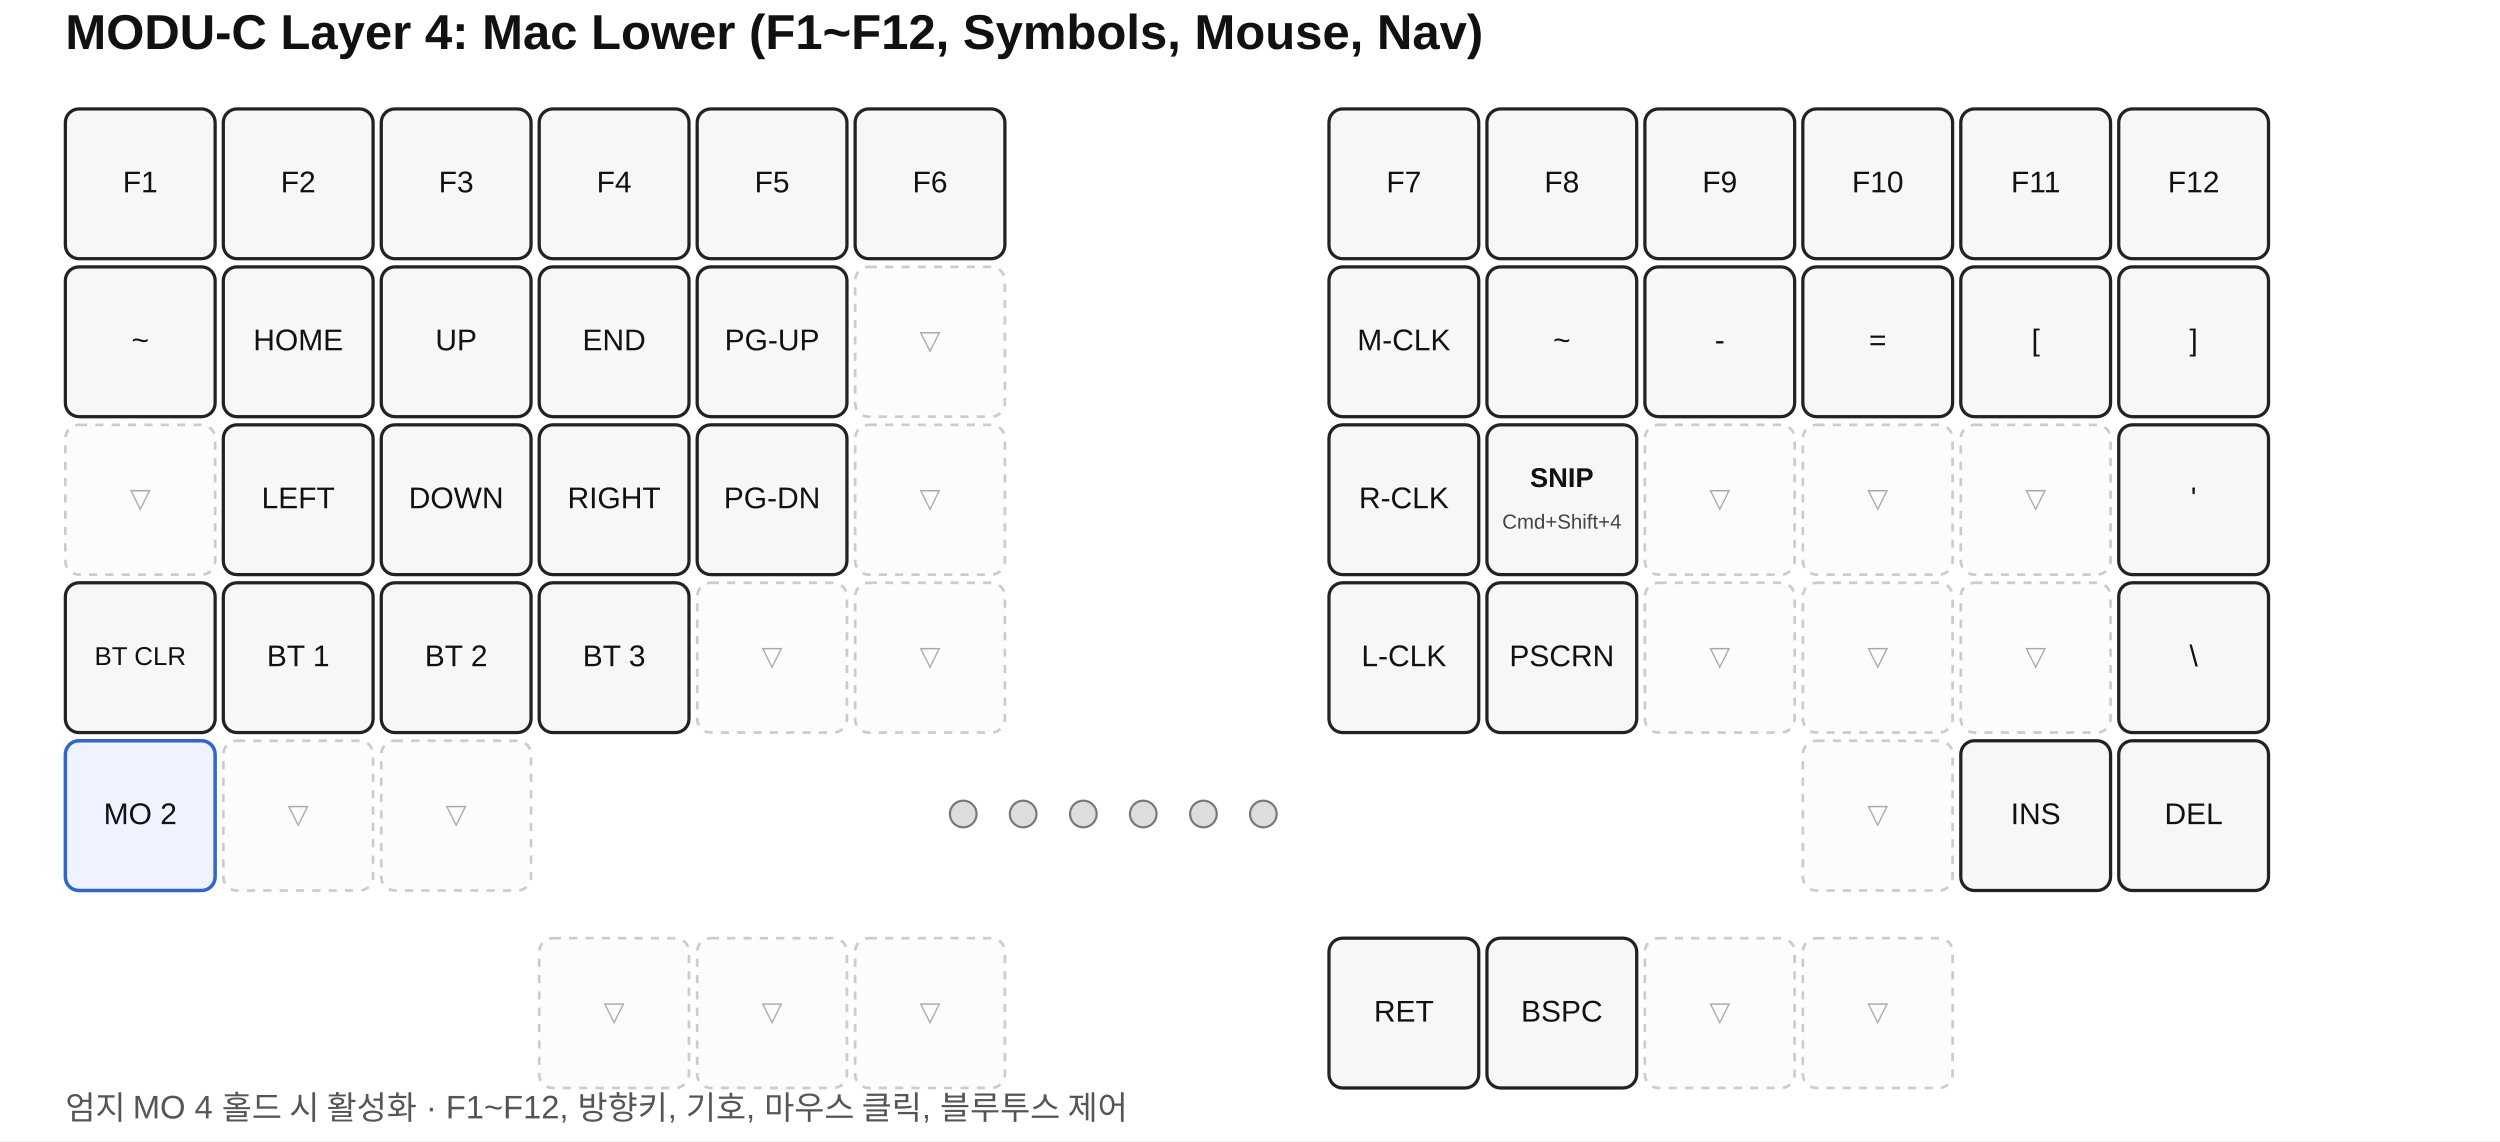
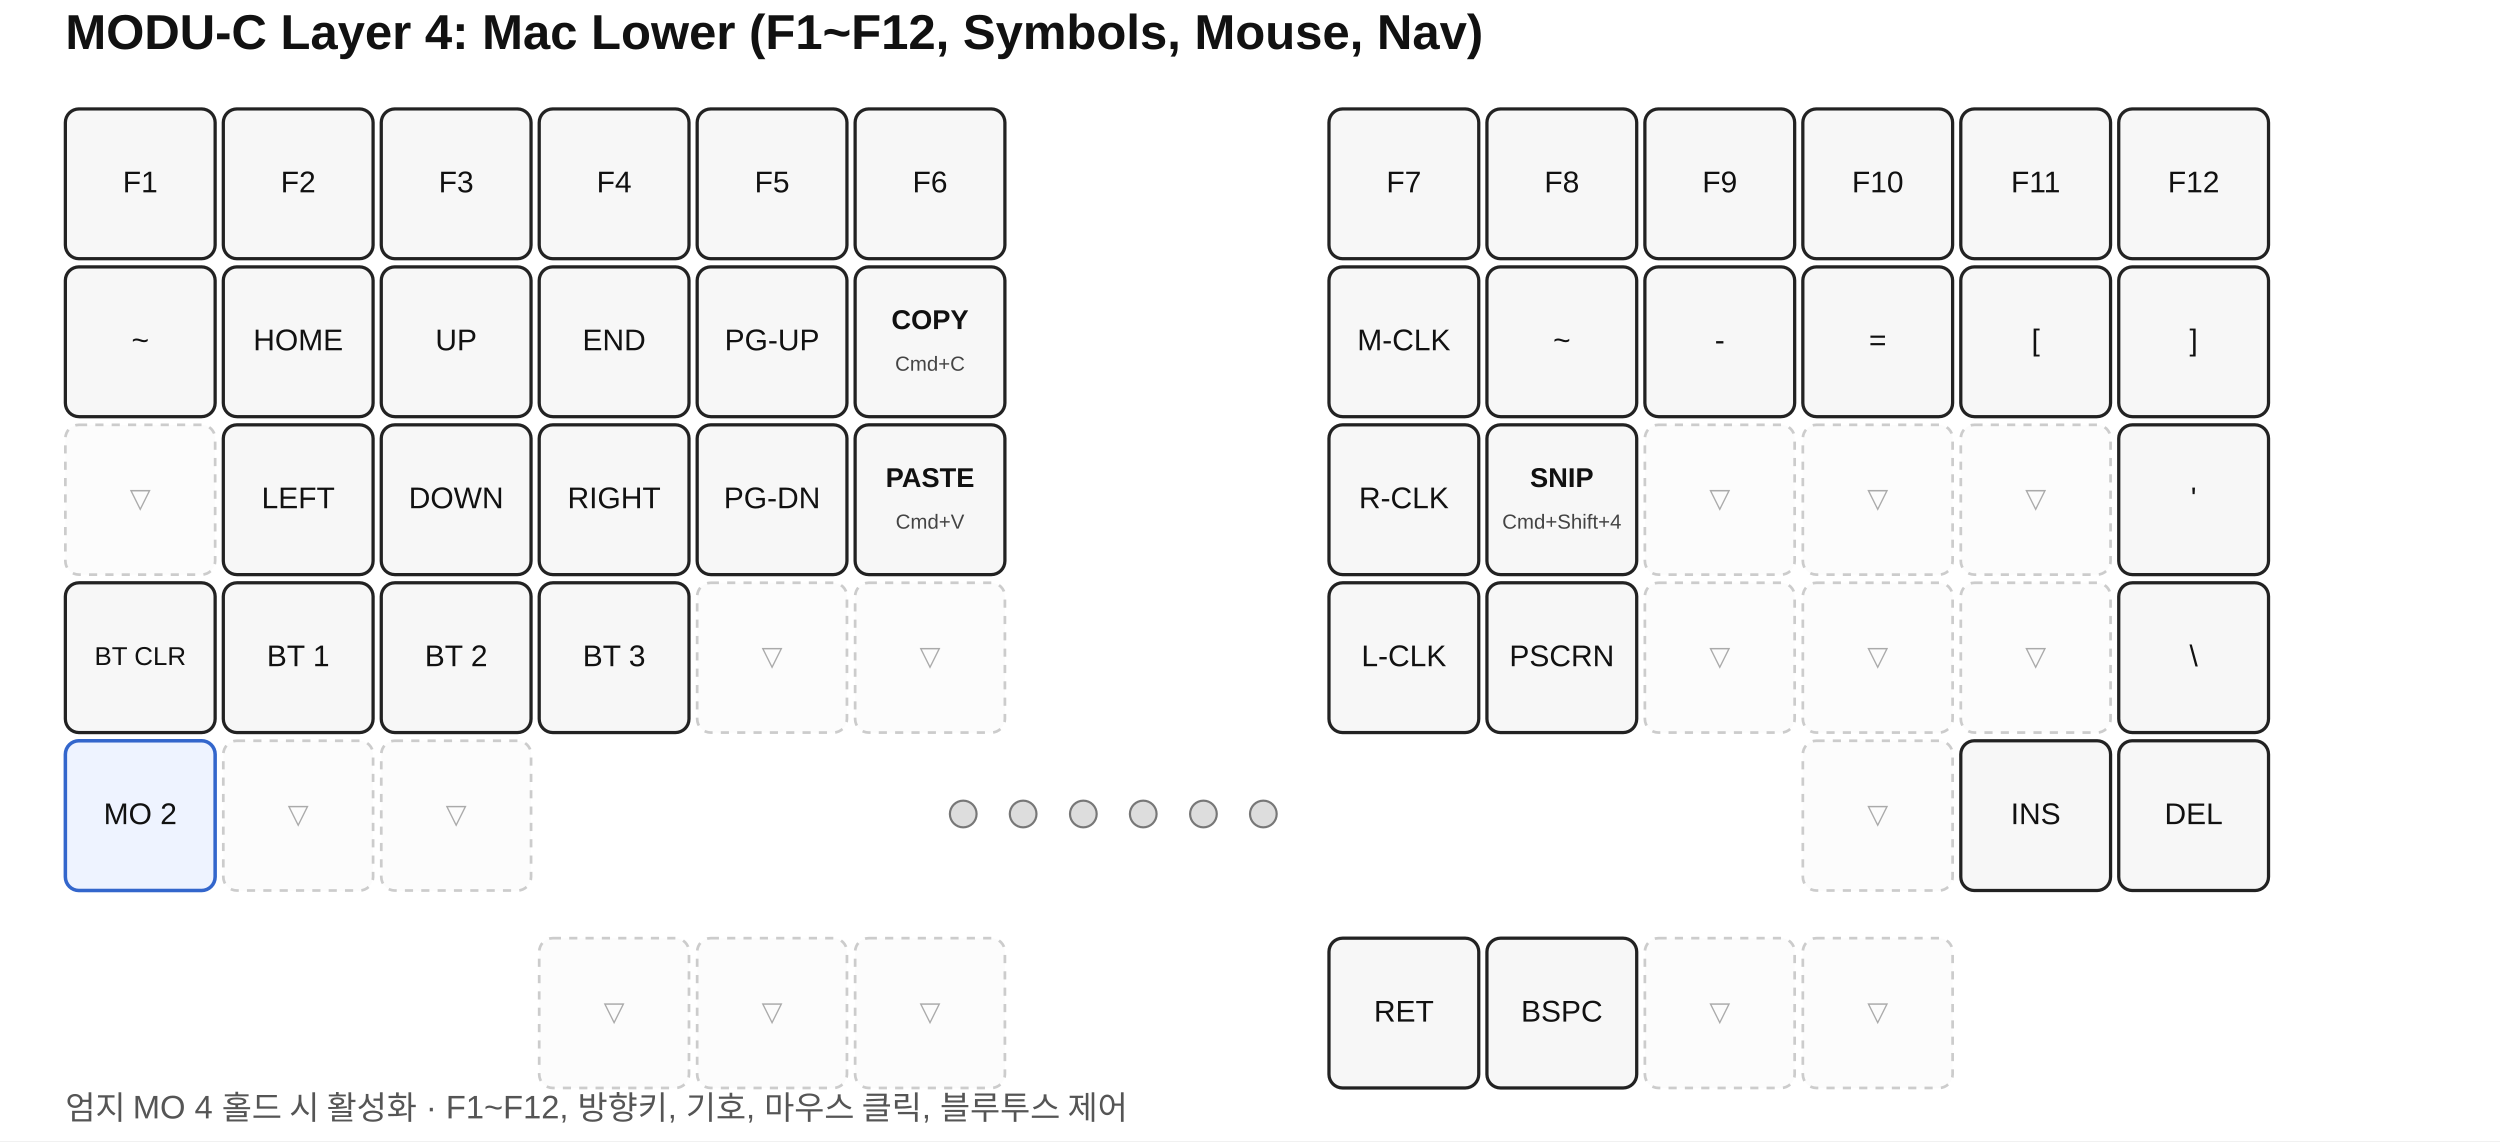
<svg xmlns="http://www.w3.org/2000/svg" width="918" height="419" viewBox="0 0 918 419">
  <rect width="100%" height="100%" fill="white" />
  <style>
text{font-family:Arial,sans-serif;fill:#111}
.key{fill:#f7f7f7;stroke:#222;stroke-width:1.2}
.trans{fill:#fcfcfc;stroke:#ccc;stroke-width:1;stroke-dasharray:3 3}
.mo{fill:#eef3ff;stroke:#3366cc;stroke-width:1.3}
.boot{fill:#ffeeee;stroke:#cc3333;stroke-width:1.3}
.none{fill:#ddd;stroke:#777;stroke-width:0.8}
.title{font-weight:700;font-size:18px}
.note{font-size:12px;fill:#555}
.label{font-size:11px;text-anchor:middle;dominant-baseline:middle}
.label-sm{font-size:9.5px;text-anchor:middle;dominant-baseline:middle}
.label-multi-1{font-size:10px;font-weight:700;text-anchor:middle;dominant-baseline:middle}
.label-multi-2{font-size:7.5px;text-anchor:middle;dominant-baseline:middle;fill:#444}
.label-trans{font-size:10px;text-anchor:middle;dominant-baseline:middle;fill:#aaa}
</style>
  <text x="24" y="18" class="title">MODU-C Layer 4: Mac Lower (F1~F12, Symbols, Mouse, Nav)</text>
  <rect class="key" x="24.0" y="40.0" width="55.0" height="55.0" rx="5" />
  <text class="label" x="51.5" y="67.5">F1</text>
  <rect class="key" x="82.0" y="40.0" width="55.0" height="55.0" rx="5" />
  <text class="label" x="109.5" y="67.5">F2</text>
  <rect class="key" x="140.0" y="40.0" width="55.0" height="55.0" rx="5" />
  <text class="label" x="167.5" y="67.5">F3</text>
  <rect class="key" x="198.0" y="40.0" width="55.0" height="55.0" rx="5" />
  <text class="label" x="225.5" y="67.5">F4</text>
  <rect class="key" x="256.0" y="40.0" width="55.0" height="55.0" rx="5" />
  <text class="label" x="283.5" y="67.5">F5</text>
  <rect class="key" x="314.0" y="40.0" width="55.0" height="55.0" rx="5" />
  <text class="label" x="341.5" y="67.5">F6</text>
  <rect class="key" x="488.0" y="40.0" width="55.0" height="55.0" rx="5" />
  <text class="label" x="515.5" y="67.5">F7</text>
  <rect class="key" x="546.0" y="40.0" width="55.0" height="55.0" rx="5" />
  <text class="label" x="573.5" y="67.5">F8</text>
  <rect class="key" x="604.0" y="40.0" width="55.0" height="55.0" rx="5" />
  <text class="label" x="631.5" y="67.5">F9</text>
  <rect class="key" x="662.0" y="40.0" width="55.0" height="55.0" rx="5" />
  <text class="label" x="689.5" y="67.5">F10</text>
  <rect class="key" x="720.0" y="40.0" width="55.0" height="55.0" rx="5" />
  <text class="label" x="747.5" y="67.5">F11</text>
  <rect class="key" x="778.0" y="40.0" width="55.0" height="55.0" rx="5" />
  <text class="label" x="805.5" y="67.5">F12</text>
  <rect class="key" x="24.0" y="98.0" width="55.0" height="55.0" rx="5" />
  <text class="label" x="51.5" y="125.5">~</text>
  <rect class="key" x="82.0" y="98.0" width="55.0" height="55.0" rx="5" />
  <text class="label" x="109.5" y="125.5">HOME</text>
  <rect class="key" x="140.0" y="98.0" width="55.0" height="55.0" rx="5" />
  <text class="label" x="167.5" y="125.5">UP</text>
  <rect class="key" x="198.0" y="98.0" width="55.0" height="55.0" rx="5" />
  <text class="label" x="225.5" y="125.5">END</text>
  <rect class="key" x="256.0" y="98.0" width="55.0" height="55.0" rx="5" />
  <text class="label" x="283.5" y="125.5">PG-UP</text>
-   <rect class="trans" x="314.0" y="98.0" width="55.0" height="55.0" rx="5" />
-   <text class="label-trans" x="341.5" y="125.5">▽</text>
+   <rect class="key" x="314.0" y="98.0" width="55.0" height="55.0" rx="5" />
+   <text class="label-multi-1" x="341.5" y="118.0">COPY</text>
+   <text class="label-multi-2" x="341.5" y="134.0">Cmd+C</text>
  <rect class="key" x="488.0" y="98.0" width="55.0" height="55.0" rx="5" />
  <text class="label" x="515.5" y="125.5">M-CLK</text>
  <rect class="key" x="546.0" y="98.0" width="55.0" height="55.0" rx="5" />
  <text class="label" x="573.5" y="125.5">~</text>
  <rect class="key" x="604.0" y="98.0" width="55.0" height="55.0" rx="5" />
  <text class="label" x="631.5" y="125.5">-</text>
  <rect class="key" x="662.0" y="98.0" width="55.0" height="55.0" rx="5" />
  <text class="label" x="689.5" y="125.5">=</text>
  <rect class="key" x="720.0" y="98.0" width="55.0" height="55.0" rx="5" />
  <text class="label" x="747.5" y="125.5">[</text>
  <rect class="key" x="778.0" y="98.0" width="55.0" height="55.0" rx="5" />
  <text class="label" x="805.5" y="125.5">]</text>
  <rect class="trans" x="24.0" y="156.0" width="55.0" height="55.0" rx="5" />
  <text class="label-trans" x="51.5" y="183.5">▽</text>
  <rect class="key" x="82.0" y="156.0" width="55.0" height="55.0" rx="5" />
  <text class="label" x="109.5" y="183.5">LEFT</text>
  <rect class="key" x="140.0" y="156.0" width="55.0" height="55.0" rx="5" />
  <text class="label" x="167.5" y="183.5">DOWN</text>
  <rect class="key" x="198.0" y="156.0" width="55.0" height="55.0" rx="5" />
  <text class="label" x="225.5" y="183.5">RIGHT</text>
  <rect class="key" x="256.0" y="156.0" width="55.0" height="55.0" rx="5" />
  <text class="label" x="283.5" y="183.5">PG-DN</text>
-   <rect class="trans" x="314.0" y="156.0" width="55.0" height="55.0" rx="5" />
-   <text class="label-trans" x="341.5" y="183.5">▽</text>
+   <rect class="key" x="314.0" y="156.0" width="55.0" height="55.0" rx="5" />
+   <text class="label-multi-1" x="341.5" y="176.0">PASTE</text>
+   <text class="label-multi-2" x="341.5" y="192.0">Cmd+V</text>
  <rect class="key" x="488.0" y="156.0" width="55.0" height="55.0" rx="5" />
  <text class="label" x="515.5" y="183.5">R-CLK</text>
  <rect class="key" x="546.0" y="156.0" width="55.0" height="55.0" rx="5" />
  <text class="label-multi-1" x="573.5" y="176.0">SNIP</text>
  <text class="label-multi-2" x="573.5" y="192.0">Cmd+Shift+4</text>
  <rect class="trans" x="604.0" y="156.0" width="55.0" height="55.0" rx="5" />
  <text class="label-trans" x="631.5" y="183.5">▽</text>
  <rect class="trans" x="662.0" y="156.0" width="55.0" height="55.0" rx="5" />
  <text class="label-trans" x="689.5" y="183.5">▽</text>
  <rect class="trans" x="720.0" y="156.0" width="55.0" height="55.0" rx="5" />
  <text class="label-trans" x="747.5" y="183.5">▽</text>
  <rect class="key" x="778.0" y="156.0" width="55.0" height="55.0" rx="5" />
  <text class="label" x="805.5" y="183.5">'</text>
  <rect class="key" x="24.0" y="214.0" width="55.0" height="55.0" rx="5" />
  <text class="label-sm" x="51.5" y="241.5">BT CLR</text>
  <rect class="key" x="82.0" y="214.0" width="55.0" height="55.0" rx="5" />
  <text class="label" x="109.5" y="241.5">BT 1</text>
  <rect class="key" x="140.0" y="214.0" width="55.0" height="55.0" rx="5" />
  <text class="label" x="167.5" y="241.5">BT 2</text>
  <rect class="key" x="198.0" y="214.0" width="55.0" height="55.0" rx="5" />
  <text class="label" x="225.5" y="241.5">BT 3</text>
  <rect class="trans" x="256.0" y="214.0" width="55.0" height="55.0" rx="5" />
  <text class="label-trans" x="283.5" y="241.5">▽</text>
  <rect class="trans" x="314.0" y="214.0" width="55.0" height="55.0" rx="5" />
  <text class="label-trans" x="341.5" y="241.5">▽</text>
  <rect class="key" x="488.0" y="214.0" width="55.0" height="55.0" rx="5" />
  <text class="label" x="515.5" y="241.5">L-CLK</text>
  <rect class="key" x="546.0" y="214.0" width="55.0" height="55.0" rx="5" />
  <text class="label" x="573.5" y="241.5">PSCRN</text>
  <rect class="trans" x="604.0" y="214.0" width="55.0" height="55.0" rx="5" />
  <text class="label-trans" x="631.5" y="241.5">▽</text>
  <rect class="trans" x="662.0" y="214.0" width="55.0" height="55.0" rx="5" />
  <text class="label-trans" x="689.5" y="241.5">▽</text>
  <rect class="trans" x="720.0" y="214.0" width="55.0" height="55.0" rx="5" />
  <text class="label-trans" x="747.5" y="241.5">▽</text>
  <rect class="key" x="778.0" y="214.0" width="55.0" height="55.0" rx="5" />
  <text class="label" x="805.5" y="241.5">\</text>
  <rect class="mo" x="24.0" y="272.0" width="55.0" height="55.0" rx="5" />
  <text class="label" x="51.5" y="299.5">MO 2</text>
  <rect class="trans" x="82.0" y="272.0" width="55.0" height="55.0" rx="5" />
  <text class="label-trans" x="109.5" y="299.5">▽</text>
  <rect class="trans" x="140.0" y="272.0" width="55.0" height="55.0" rx="5" />
  <text class="label-trans" x="167.5" y="299.5">▽</text>
  <rect class="none" x="348.8" y="294.0" width="9.8" height="9.8" rx="5" />
  <rect class="none" x="370.8" y="294.0" width="9.8" height="9.8" rx="5" />
  <rect class="none" x="392.9" y="294.0" width="9.8" height="9.8" rx="5" />
  <rect class="none" x="414.9" y="294.0" width="9.8" height="9.8" rx="5" />
  <rect class="none" x="437.0" y="294.0" width="9.8" height="9.8" rx="5" />
  <rect class="none" x="459.0" y="294.0" width="9.8" height="9.8" rx="5" />
  <rect class="trans" x="662.0" y="272.0" width="55.0" height="55.0" rx="5" />
  <text class="label-trans" x="689.5" y="299.5">▽</text>
  <rect class="key" x="720.0" y="272.0" width="55.0" height="55.0" rx="5" />
  <text class="label" x="747.5" y="299.5">INS</text>
  <rect class="key" x="778.0" y="272.0" width="55.0" height="55.0" rx="5" />
  <text class="label" x="805.5" y="299.5">DEL</text>
  <rect class="trans" x="198.0" y="344.5" width="55.0" height="55.0" rx="5" />
  <text class="label-trans" x="225.5" y="372.0">▽</text>
  <rect class="trans" x="256.0" y="344.5" width="55.0" height="55.0" rx="5" />
  <text class="label-trans" x="283.5" y="372.0">▽</text>
  <rect class="trans" x="314.0" y="344.5" width="55.0" height="55.0" rx="5" />
  <text class="label-trans" x="341.5" y="372.0">▽</text>
  <rect class="key" x="488.0" y="344.5" width="55.0" height="55.0" rx="5" />
  <text class="label" x="515.5" y="372.0">RET</text>
  <rect class="key" x="546.0" y="344.5" width="55.0" height="55.0" rx="5" />
  <text class="label" x="573.5" y="372.0">BSPC</text>
  <rect class="trans" x="604.0" y="344.5" width="55.0" height="55.0" rx="5" />
  <text class="label-trans" x="631.5" y="372.0">▽</text>
  <rect class="trans" x="662.0" y="344.5" width="55.0" height="55.0" rx="5" />
  <text class="label-trans" x="689.5" y="372.0">▽</text>
  <text x="24" y="411" class="note">엄지 MO 4 홀드 시 활성화 · F1~F12, 방향키, 기호, 마우스 클릭, 블루투스 제어</text>
</svg>
